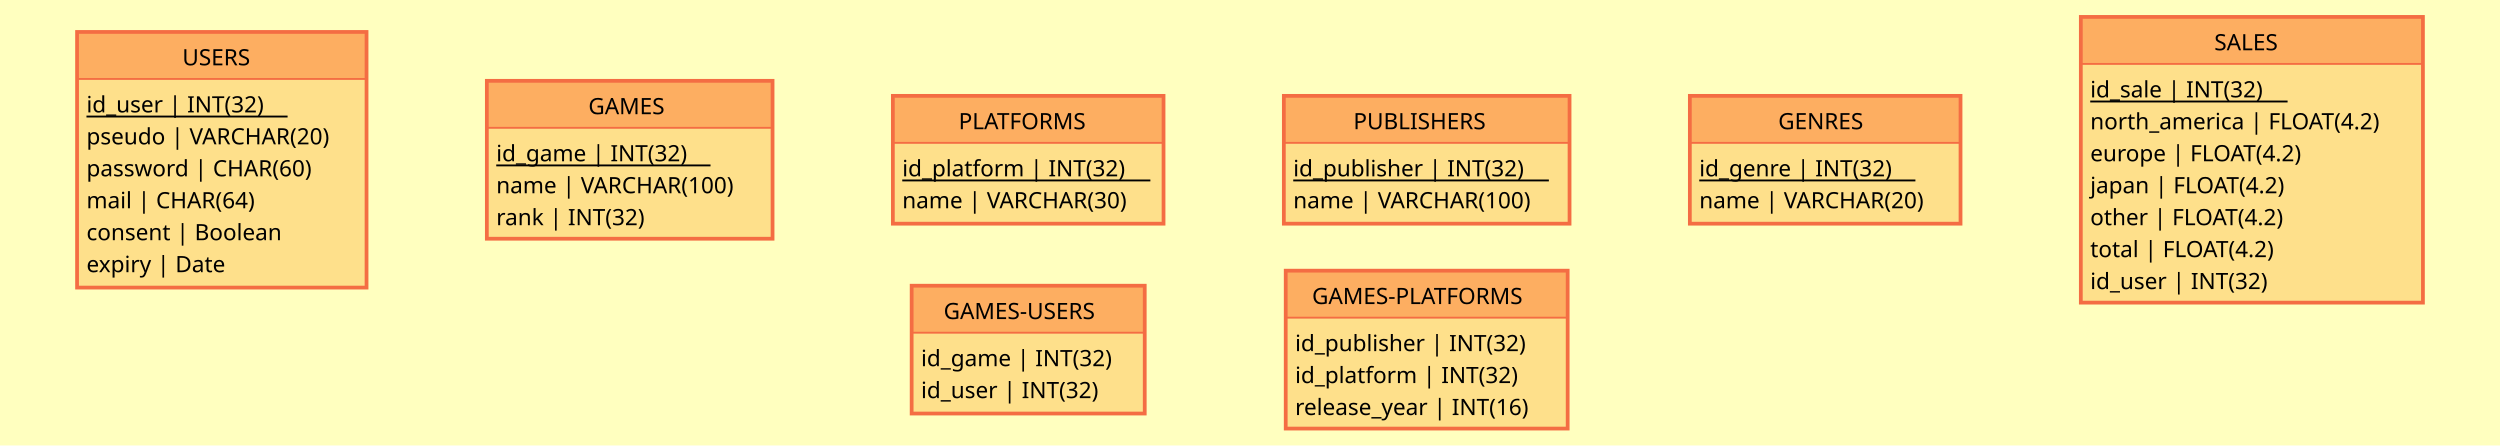
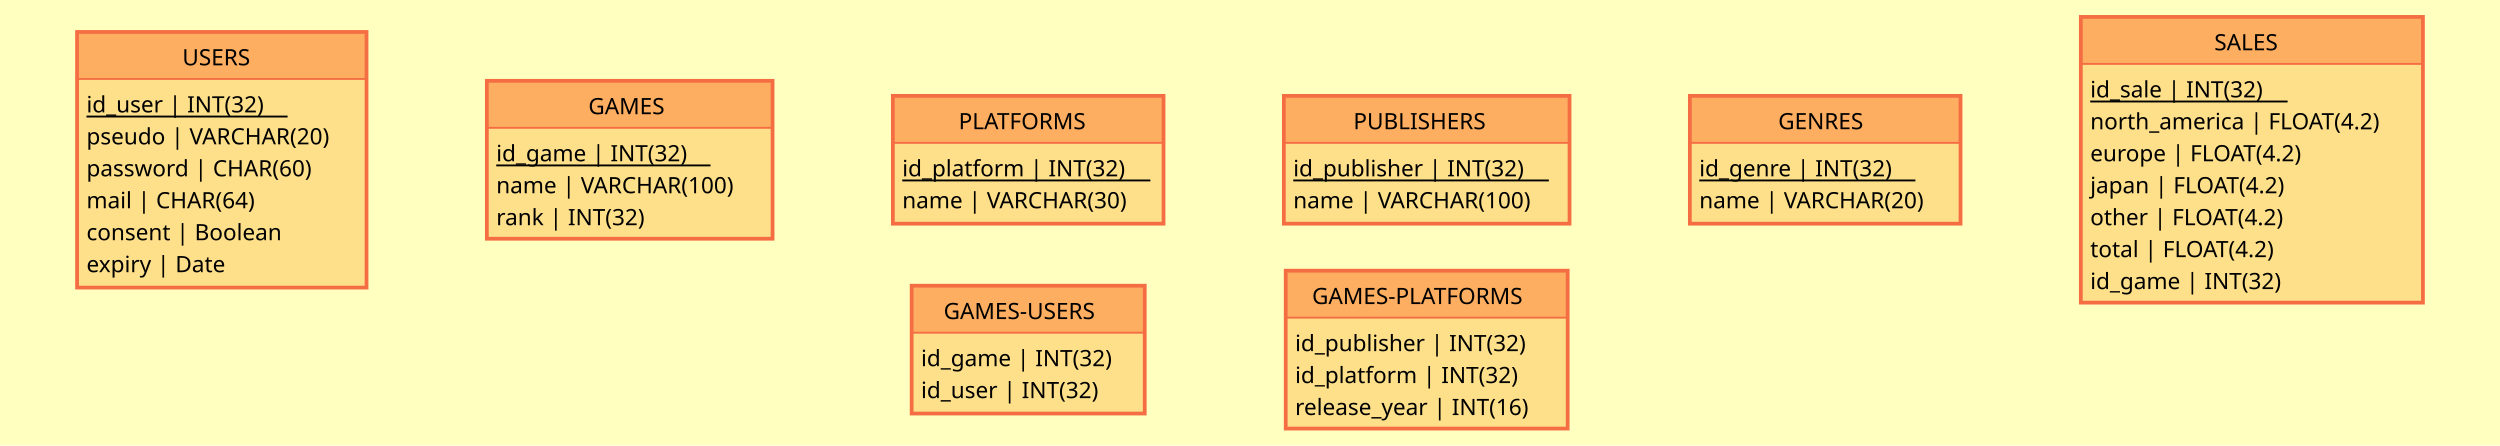
<svg xmlns="http://www.w3.org/2000/svg" width="1330" height="237" viewBox="0 0 1330 237">
  <rect x="0" y="0" width="1330" height="237" fill="#ffffbf" stroke="none" stroke-width="0" />
  <g>
    <g>
      <rect x="41" y="17" width="154" height="25" fill="#fdae61" stroke="none" stroke-width="0" opacity="1" />
      <rect x="41" y="42" width="154" height="111" fill="#fee08b" stroke="none" stroke-width="0" opacity="1" />
      <rect x="41" y="17" width="154" height="136" fill="none" stroke="#f46d43" stroke-width="2" opacity="1" />
      <line x1="41" y1="42" x2="195" y2="42" stroke="#f46d43" stroke-width="1" />
    </g>
    <text x="97" y="34.75" fill="#000000" font-family="Verdana" font-size="12">USERS</text>
    <text x="46" y="59.8" fill="#000000" font-family="Verdana" font-size="12">id_user | INT(32)</text>
    <line x1="46" y1="62" x2="153" y2="62" stroke="#000000" stroke-width="1" />
    <text x="46" y="76.8" fill="#000000" font-family="Verdana" font-size="12">pseudo | VARCHAR(20)</text>
    <text x="46" y="93.8" fill="#000000" font-family="Verdana" font-size="12">password | CHAR(60)</text>
    <text x="46" y="110.8" fill="#000000" font-family="Verdana" font-size="12">mail | CHAR(64)</text>
    <text x="46" y="127.8" fill="#000000" font-family="Verdana" font-size="12">consent | Boolean</text>
    <text x="46" y="144.8" fill="#000000" font-family="Verdana" font-size="12">expiry | Date</text>
  </g>
  <g>
    <g>
      <rect x="259" y="43" width="152" height="25" fill="#fdae61" stroke="none" stroke-width="0" opacity="1" />
      <rect x="259" y="68" width="152" height="59" fill="#fee08b" stroke="none" stroke-width="0" opacity="1" />
      <rect x="259" y="43" width="152" height="84" fill="none" stroke="#f46d43" stroke-width="2" opacity="1" />
      <line x1="259" y1="68" x2="411" y2="68" stroke="#f46d43" stroke-width="1" />
    </g>
    <text x="313" y="60.75" fill="#000000" font-family="Verdana" font-size="12">GAMES</text>
    <text x="264" y="85.8" fill="#000000" font-family="Verdana" font-size="12">id_game | INT(32)</text>
    <line x1="264" y1="88" x2="378" y2="88" stroke="#000000" stroke-width="1" />
    <text x="264" y="102.8" fill="#000000" font-family="Verdana" font-size="12">name | VARCHAR(100)</text>
    <text x="264" y="119.8" fill="#000000" font-family="Verdana" font-size="12">rank | INT(32)</text>
  </g>
  <g>
    <g>
      <rect x="475" y="51" width="144" height="25" fill="#fdae61" stroke="none" stroke-width="0" opacity="1" />
      <rect x="475" y="76" width="144" height="43" fill="#fee08b" stroke="none" stroke-width="0" opacity="1" />
      <rect x="475" y="51" width="144" height="68" fill="none" stroke="#f46d43" stroke-width="2" opacity="1" />
      <line x1="475" y1="76" x2="619" y2="76" stroke="#f46d43" stroke-width="1" />
    </g>
    <text x="510" y="68.75" fill="#000000" font-family="Verdana" font-size="12">PLATFORMS</text>
    <text x="480" y="93.8" fill="#000000" font-family="Verdana" font-size="12">id_platform | INT(32)</text>
    <line x1="480" y1="96" x2="612" y2="96" stroke="#000000" stroke-width="1" />
    <text x="480" y="110.8" fill="#000000" font-family="Verdana" font-size="12">name | VARCHAR(30)</text>
  </g>
  <g>
    <g>
      <rect x="683" y="51" width="152" height="25" fill="#fdae61" stroke="none" stroke-width="0" opacity="1" />
      <rect x="683" y="76" width="152" height="43" fill="#fee08b" stroke="none" stroke-width="0" opacity="1" />
      <rect x="683" y="51" width="152" height="68" fill="none" stroke="#f46d43" stroke-width="2" opacity="1" />
      <line x1="683" y1="76" x2="835" y2="76" stroke="#f46d43" stroke-width="1" />
    </g>
    <text x="720" y="68.75" fill="#000000" font-family="Verdana" font-size="12">PUBLISHERS</text>
    <text x="688" y="93.8" fill="#000000" font-family="Verdana" font-size="12">id_publisher | INT(32)</text>
    <line x1="688" y1="96" x2="824" y2="96" stroke="#000000" stroke-width="1" />
    <text x="688" y="110.8" fill="#000000" font-family="Verdana" font-size="12">name | VARCHAR(100)</text>
  </g>
  <g>
    <g>
      <rect x="899" y="51" width="144" height="25" fill="#fdae61" stroke="none" stroke-width="0" opacity="1" />
      <rect x="899" y="76" width="144" height="43" fill="#fee08b" stroke="none" stroke-width="0" opacity="1" />
      <rect x="899" y="51" width="144" height="68" fill="none" stroke="#f46d43" stroke-width="2" opacity="1" />
      <line x1="899" y1="76" x2="1043" y2="76" stroke="#f46d43" stroke-width="1" />
    </g>
    <text x="946" y="68.75" fill="#000000" font-family="Verdana" font-size="12">GENRES</text>
    <text x="904" y="93.8" fill="#000000" font-family="Verdana" font-size="12">id_genre | INT(32)</text>
    <line x1="904" y1="96" x2="1019" y2="96" stroke="#000000" stroke-width="1" />
    <text x="904" y="110.8" fill="#000000" font-family="Verdana" font-size="12">name | VARCHAR(20)</text>
  </g>
  <g>
    <g>
      <rect x="1107" y="9" width="182" height="25" fill="#fdae61" stroke="none" stroke-width="0" opacity="1" />
      <rect x="1107" y="34" width="182" height="127" fill="#fee08b" stroke="none" stroke-width="0" opacity="1" />
      <rect x="1107" y="9" width="182" height="152" fill="none" stroke="#f46d43" stroke-width="2" opacity="1" />
      <line x1="1107" y1="34" x2="1289" y2="34" stroke="#f46d43" stroke-width="1" />
    </g>
    <text x="1178" y="26.75" fill="#000000" font-family="Verdana" font-size="12">SALES</text>
    <text x="1112" y="51.8" fill="#000000" font-family="Verdana" font-size="12">id_sale | INT(32)</text>
    <line x1="1112" y1="54" x2="1217" y2="54" stroke="#000000" stroke-width="1" />
    <text x="1112" y="68.8" fill="#000000" font-family="Verdana" font-size="12">north_america | FLOAT(4.2)</text>
    <text x="1112" y="85.8" fill="#000000" font-family="Verdana" font-size="12">europe | FLOAT(4.2)</text>
    <text x="1112" y="102.8" fill="#000000" font-family="Verdana" font-size="12">japan | FLOAT(4.2)</text>
    <text x="1112" y="119.8" fill="#000000" font-family="Verdana" font-size="12">other | FLOAT(4.2)</text>
    <text x="1112" y="136.8" fill="#000000" font-family="Verdana" font-size="12">total | FLOAT(4.2)</text>
-     <text x="1112" y="153.8" fill="#000000" font-family="Verdana" font-size="12">id_user | INT(32)</text>
+     <text x="1112" y="153.8" fill="#000000" font-family="Verdana" font-size="12">id_game | INT(32)</text>
  </g>
  <g>
    <g>
      <rect x="485" y="152" width="124" height="25" fill="#fdae61" stroke="none" stroke-width="0" opacity="1" />
      <rect x="485" y="177" width="124" height="43" fill="#fee08b" stroke="none" stroke-width="0" opacity="1" />
      <rect x="485" y="152" width="124" height="68" fill="none" stroke="#f46d43" stroke-width="2" opacity="1" />
      <line x1="485" y1="177" x2="609" y2="177" stroke="#f46d43" stroke-width="1" />
    </g>
    <text x="502" y="169.75" fill="#000000" font-family="Verdana" font-size="12">GAMES-USERS</text>
    <text x="490" y="194.8" fill="#000000" font-family="Verdana" font-size="12">id_game | INT(32)</text>
    <text x="490" y="211.8" fill="#000000" font-family="Verdana" font-size="12">id_user | INT(32)</text>
  </g>
  <g>
    <g>
      <rect x="684" y="144" width="150" height="25" fill="#fdae61" stroke="none" stroke-width="0" opacity="1" />
      <rect x="684" y="169" width="150" height="59" fill="#fee08b" stroke="none" stroke-width="0" opacity="1" />
      <rect x="684" y="144" width="150" height="84" fill="none" stroke="#f46d43" stroke-width="2" opacity="1" />
      <line x1="684" y1="169" x2="834" y2="169" stroke="#f46d43" stroke-width="1" />
    </g>
    <text x="698" y="161.75" fill="#000000" font-family="Verdana" font-size="12">GAMES-PLATFORMS</text>
    <text x="689" y="186.8" fill="#000000" font-family="Verdana" font-size="12">id_publisher | INT(32)</text>
    <text x="689" y="203.8" fill="#000000" font-family="Verdana" font-size="12">id_platform | INT(32)</text>
    <text x="689" y="220.8" fill="#000000" font-family="Verdana" font-size="12">release_year | INT(16)</text>
  </g>
</svg>
